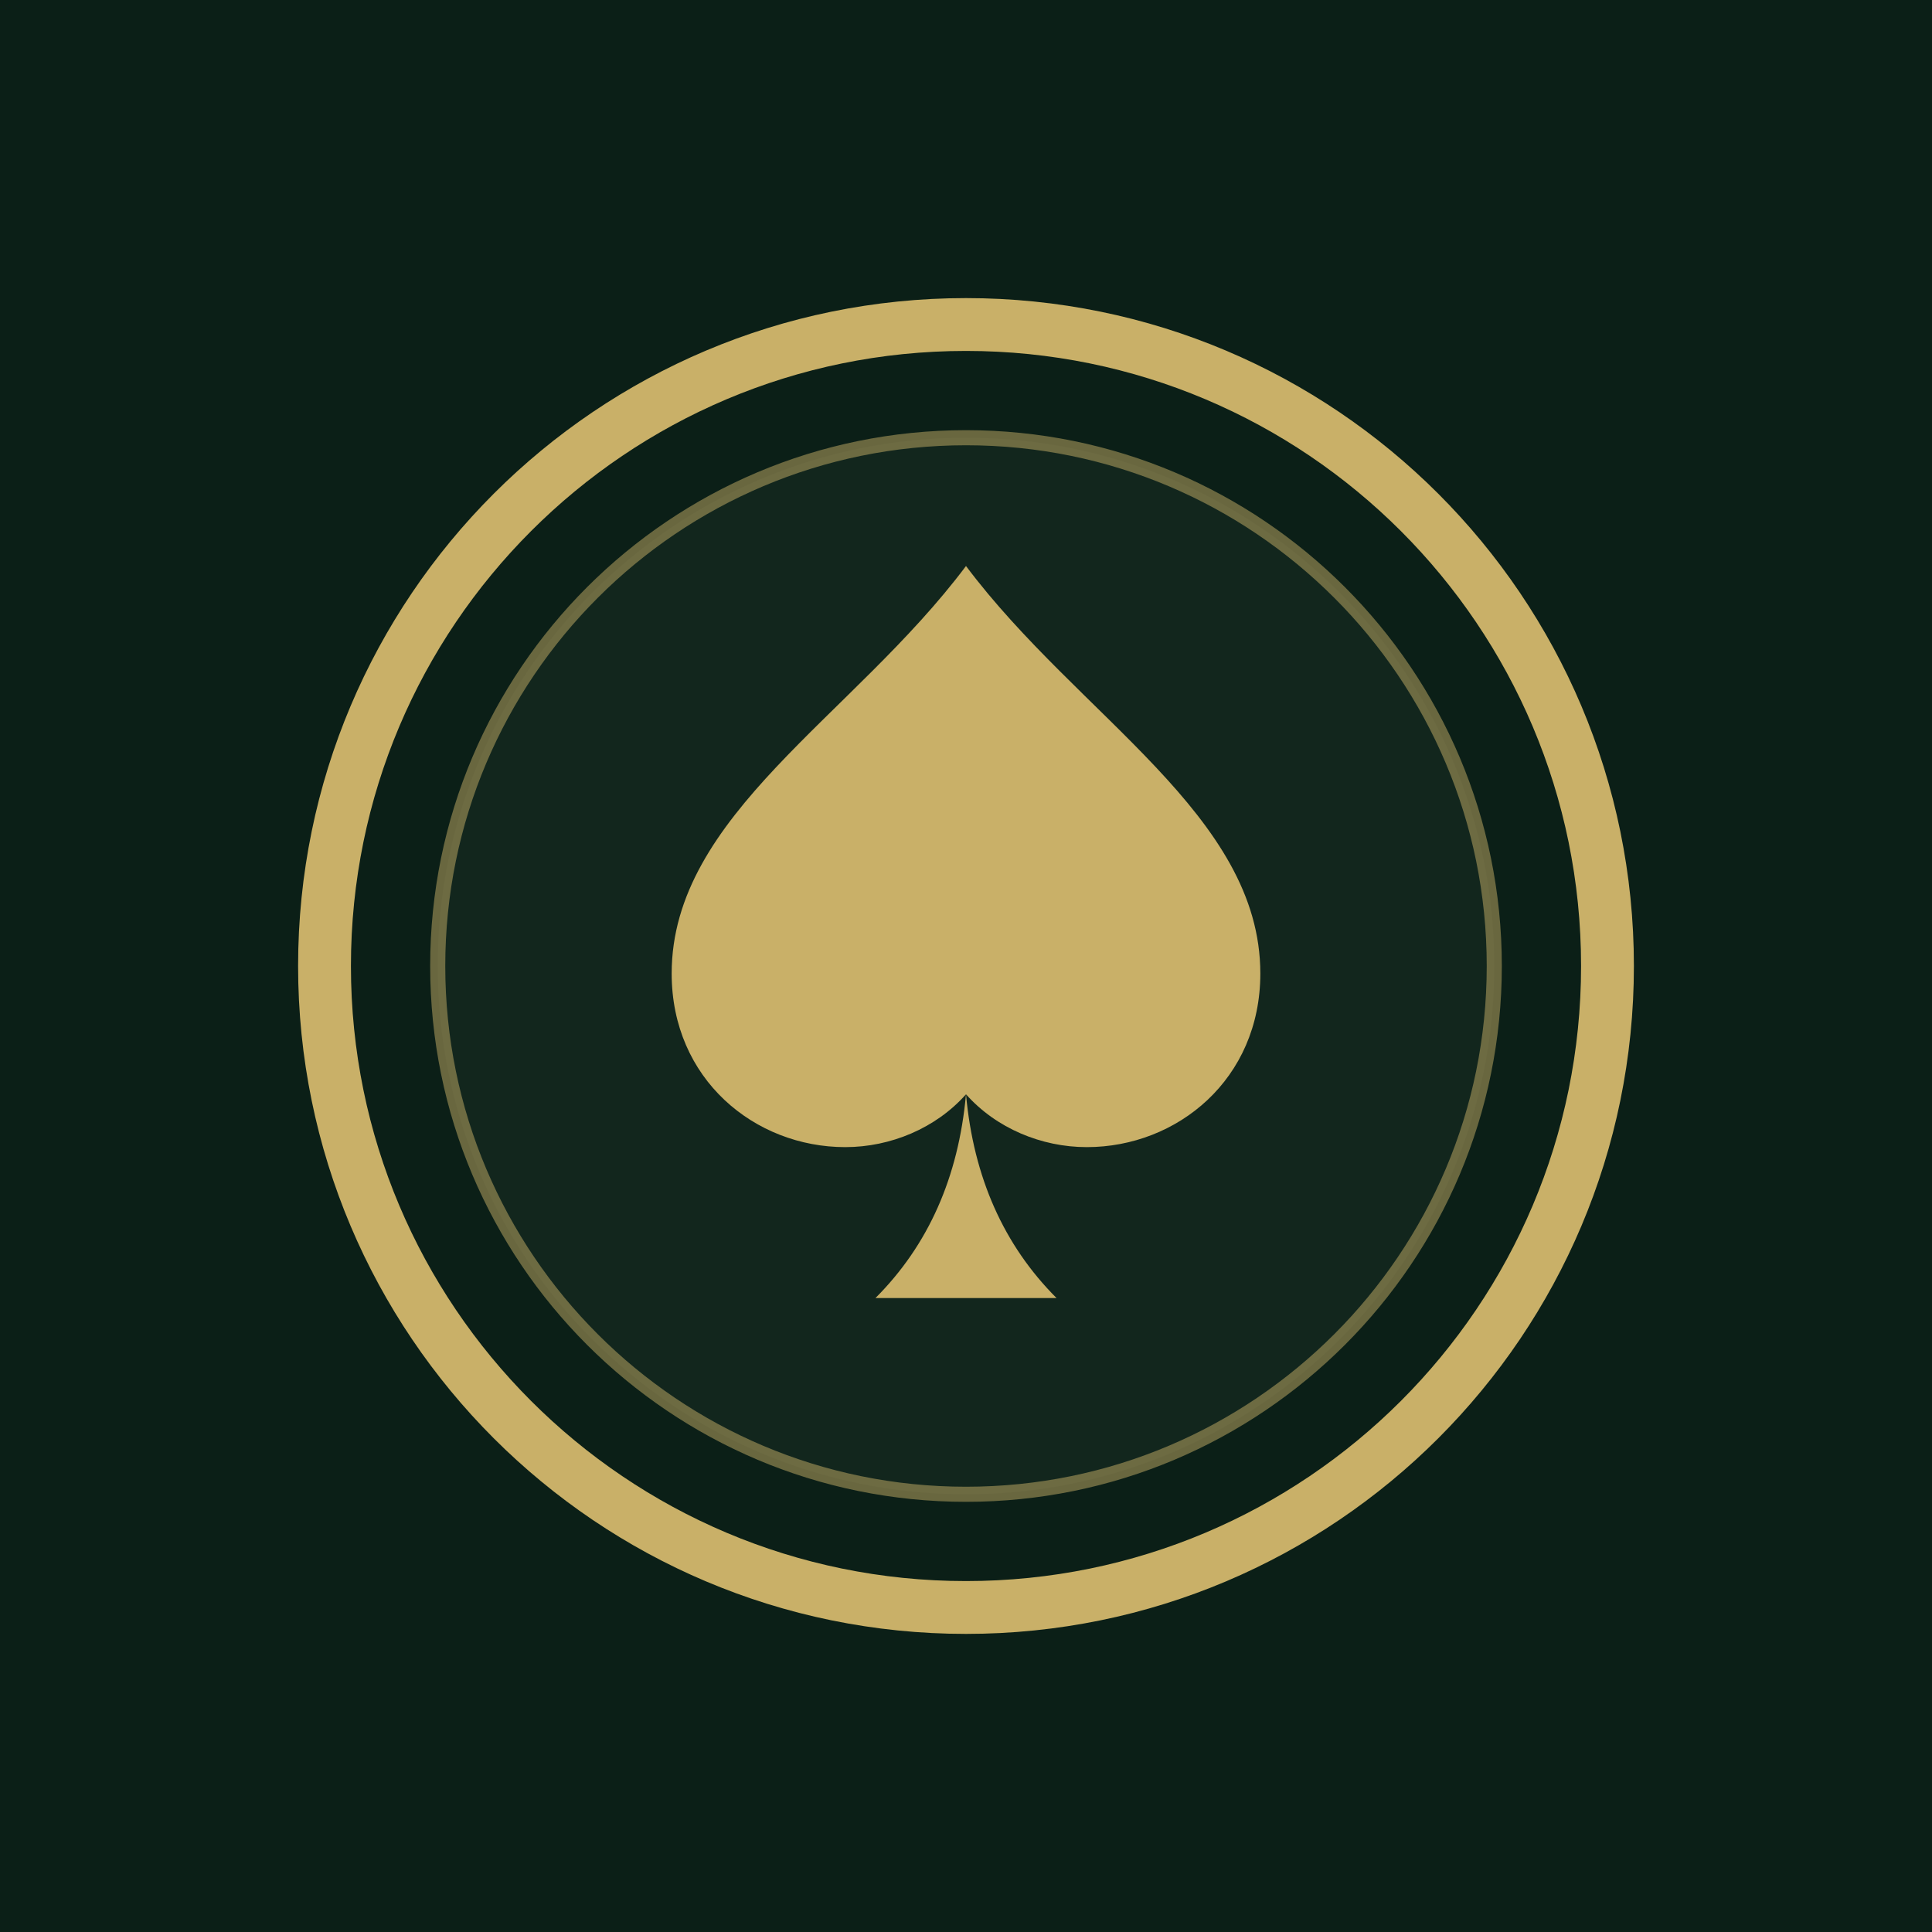
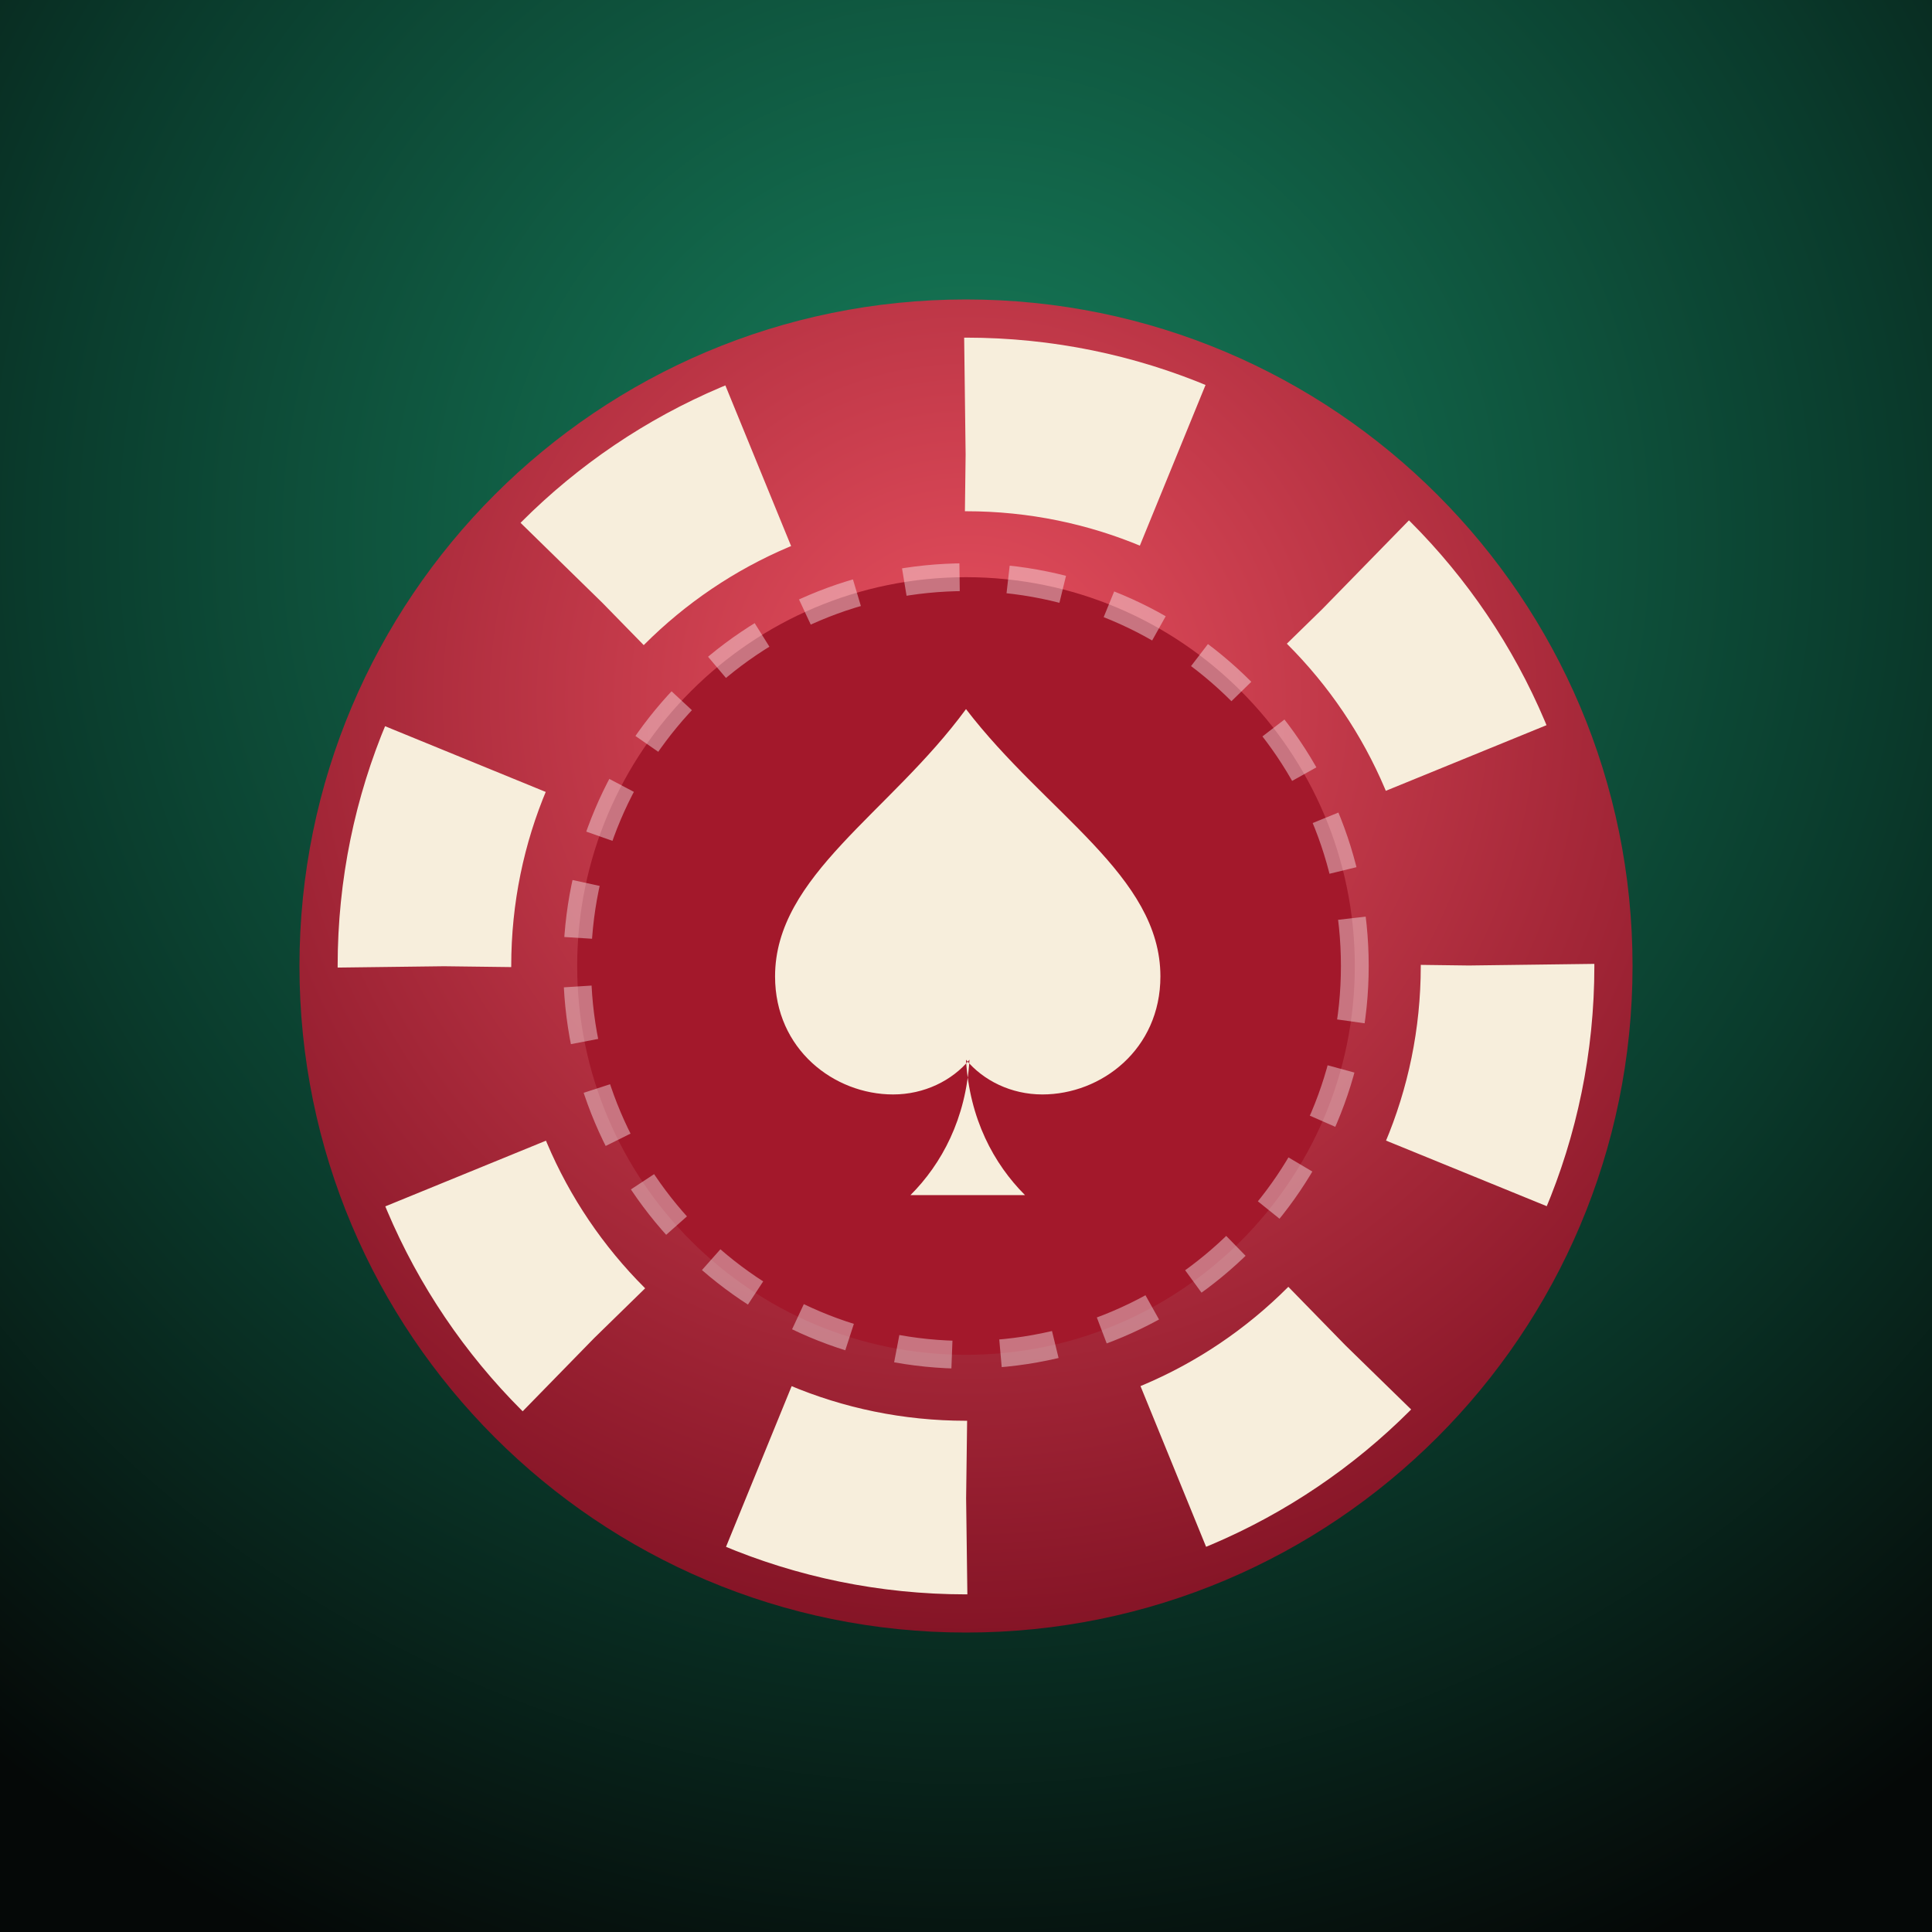
<svg xmlns="http://www.w3.org/2000/svg" viewBox="0 0 512 512">
-   <rect width="512" height="512" fill="#0B1F17" />
-   <circle cx="256" cy="256" r="170" fill="none" stroke="#C9B068" stroke-width="14" />
-   <circle cx="256" cy="256" r="140" fill="#12261D" stroke="#C9B068" stroke-opacity=".5" stroke-width="4" />
-   <path d="M256 150c-30 40-78 66-78 108 0 28 22 46 46 46 12 0 24-5 32-14-2 22-10 40-24 54h48c-14-14-22-32-24-54 8 9 20 14 32 14 24 0 46-18 46-46 0-42-48-68-78-108z" fill="#C9B068" />
+   <defs>
+     <radialGradient id="bg" cx="50%" cy="28%" r="80%">
+       <stop offset="0" stop-color="#17805C" />
+       <stop offset=".6" stop-color="#0A3B2C" />
+       <stop offset="1" stop-color="#050807" />
+     </radialGradient>
+     <radialGradient id="c" cx="50%" cy="30%" r="75%">
+       <stop offset="0" stop-color="#E8505F" />
+       <stop offset="1" stop-color="#7E1022" />
+     </radialGradient>
+   </defs>
+   <rect width="512" height="512" fill="url(#bg)" />
+   <g transform="translate(256 256) scale(9.2) translate(-20 -20)">
+     <circle cx="20" cy="20" r="19.2" fill="url(#c)" />
+     <circle cx="20" cy="20" r="15.6" fill="none" stroke="#F7EEDC" stroke-width="5" stroke-dasharray="6.13 6.12" />
+     <circle cx="20" cy="20" r="11.2" fill="#A3182B" stroke="rgba(255,255,255,.4)" stroke-width=".8" stroke-dasharray="1.6 1.4" />
+     <path d="M20 12.6c-2.2 3-5.5 4.8-5.5 7.7 0 2.1 1.7 3.4 3.4 3.4.9 0 1.7-.4 2.2-1-.1 1.7-.8 3-1.7 3.9h3.3c-.9-.9-1.6-2.2-1.7-3.9.5.6 1.3 1 2.2 1 1.7 0 3.4-1.3 3.4-3.4 0-2.9-3.3-4.7-5.6-7.7z" fill="#F7EEDC" />
+   </g>
</svg>
